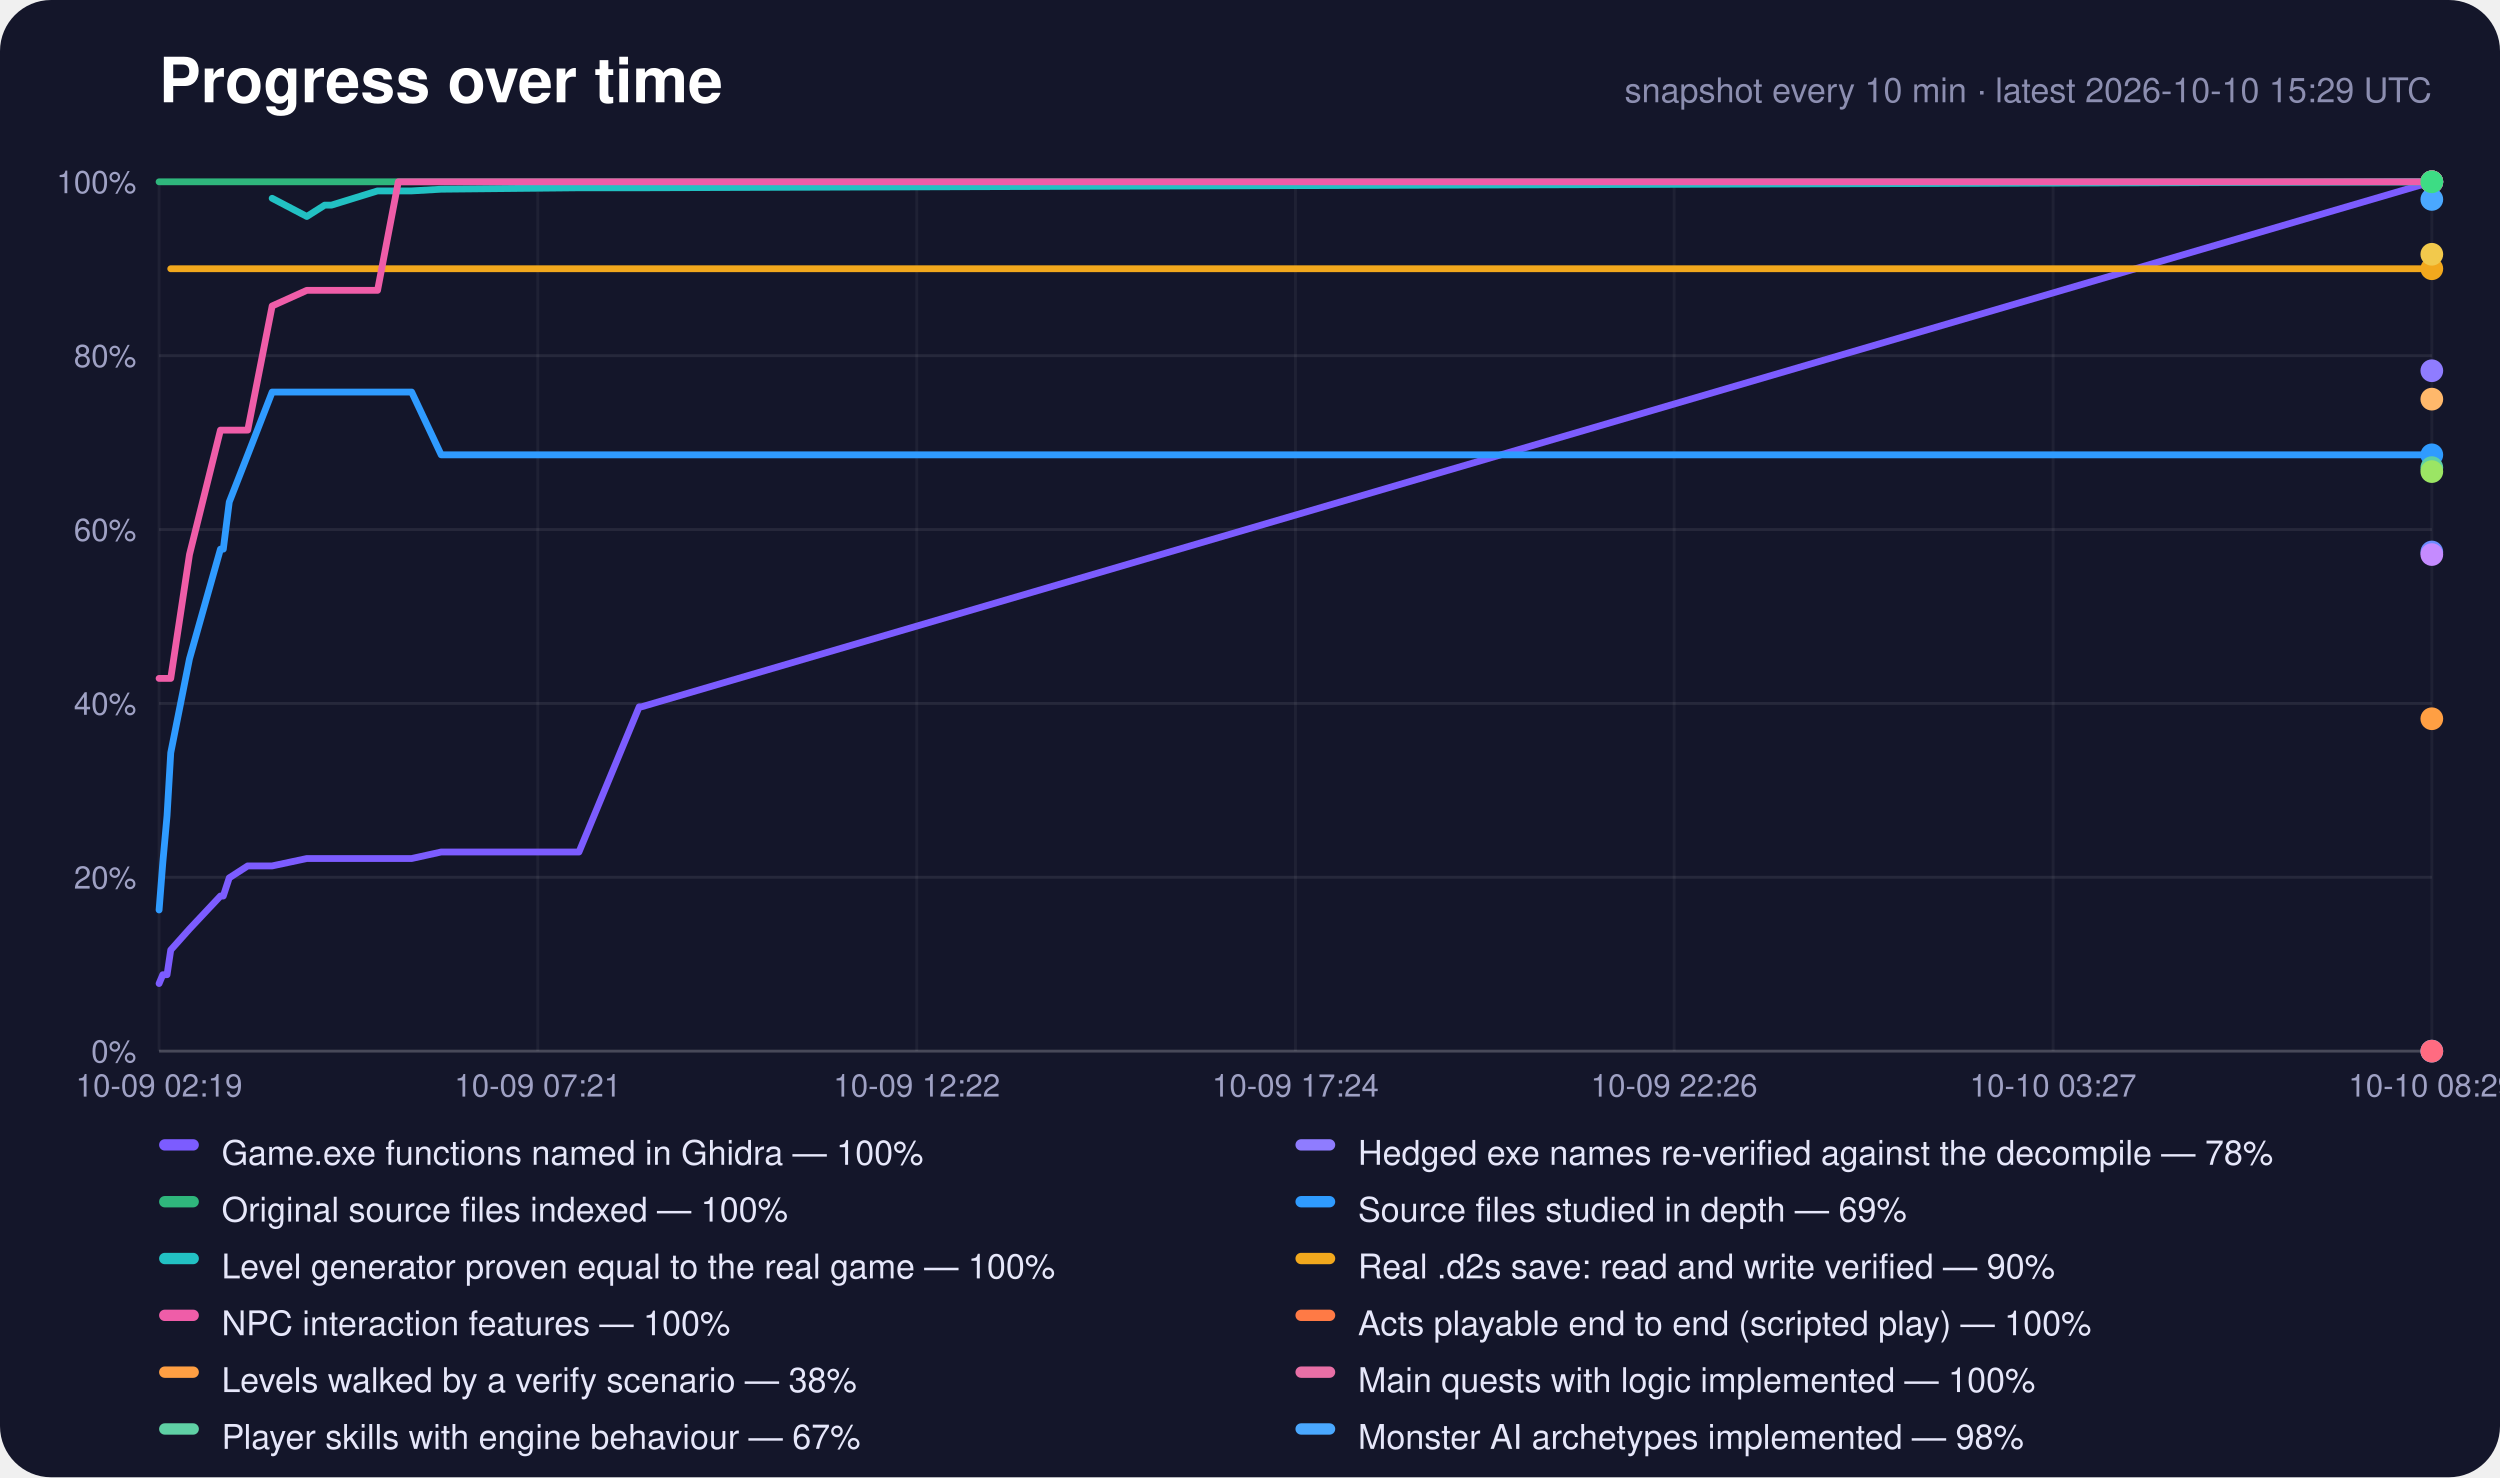
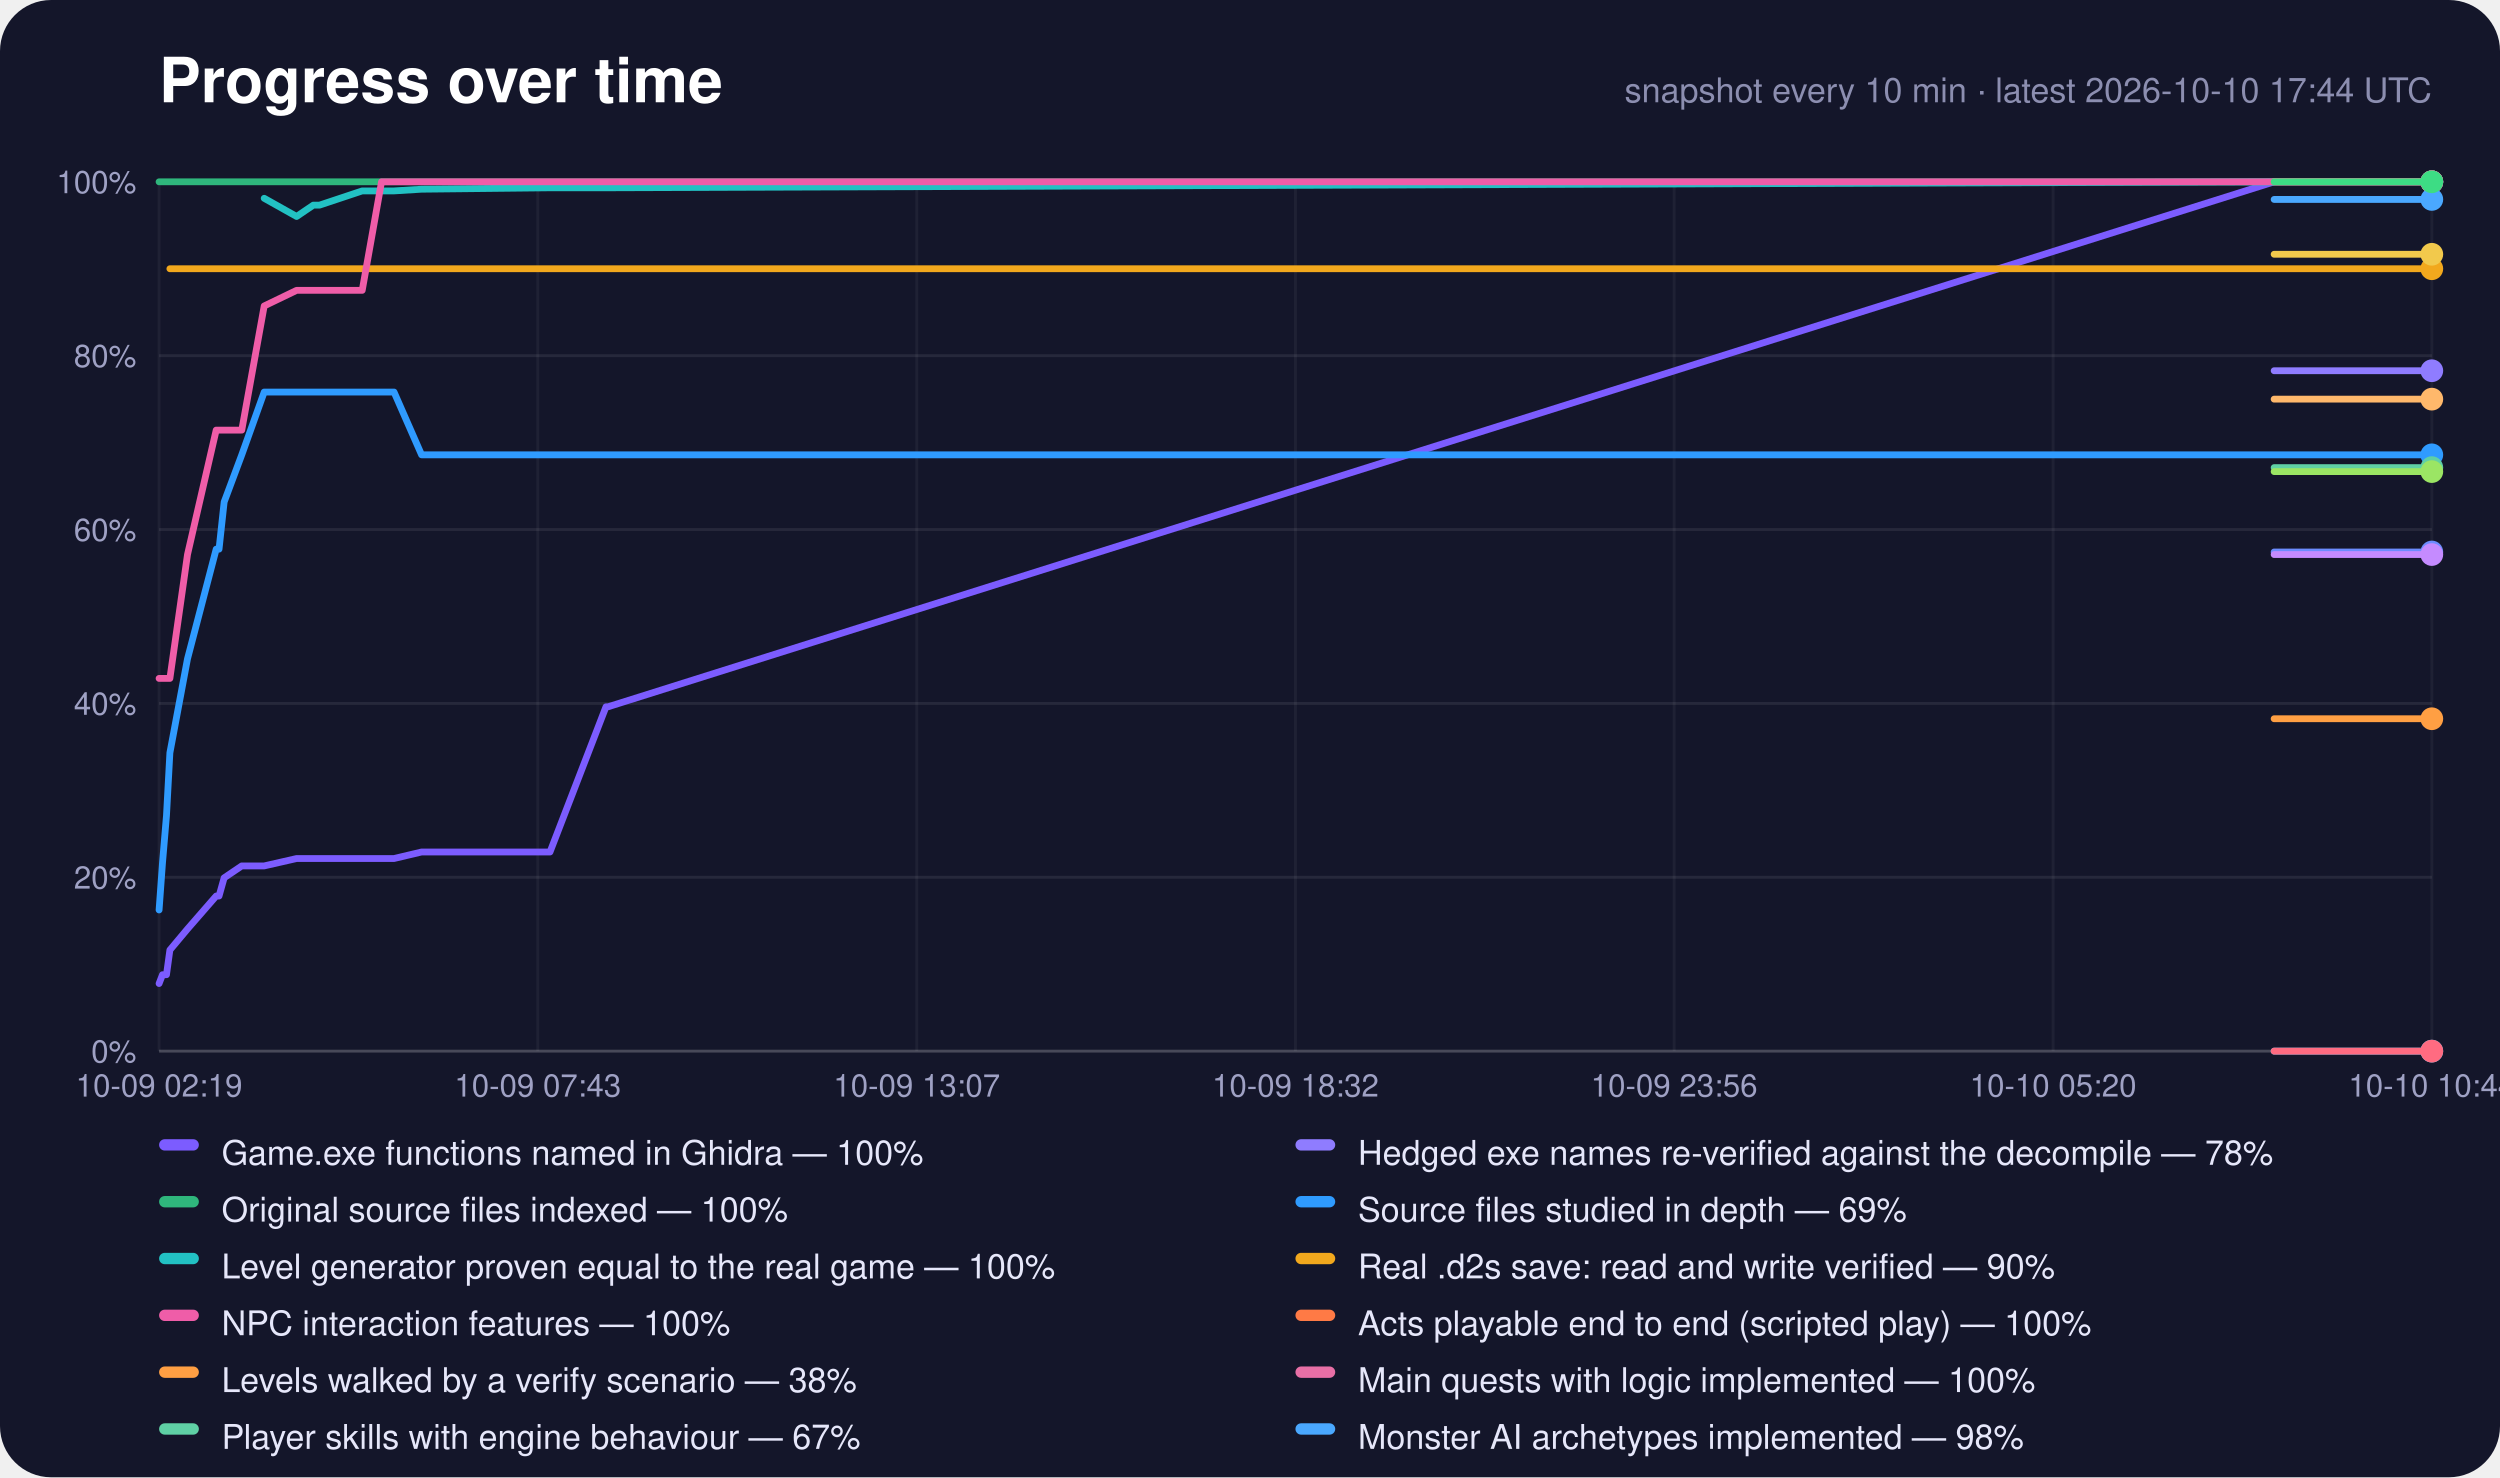
<svg xmlns="http://www.w3.org/2000/svg" width="880" height="520" viewBox="0 0 880 520" role="img" aria-label="Progress over time">
  <rect width="880" height="520" rx="18" fill="#14162a" />
  <text x="56" y="36" font-family="-apple-system,Segoe UI,Helvetica,Arial,sans-serif" font-size="22" font-weight="700" fill="#fff">Progress over time</text>
-   <text x="856" y="36" text-anchor="end" font-family="-apple-system,Segoe UI,Helvetica,Arial,sans-serif" font-size="12" fill="#8c8eb0">snapshot every 10 min · latest 2026-10-10 15:29 UTC</text>
+   <text x="856" y="36" text-anchor="end" font-family="-apple-system,Segoe UI,Helvetica,Arial,sans-serif" font-size="12" fill="#8c8eb0">snapshot every 10 min · latest 2026-10-10 17:44 UTC</text>
  <line x1="56" y1="370.0" x2="856" y2="370.0" stroke="#fff" stroke-opacity="0.22" />
  <text x="48" y="374.0" text-anchor="end" font-family="-apple-system,Segoe UI,Helvetica,Arial,sans-serif" font-size="11" fill="#9fa1c4">0%</text>
  <line x1="56" y1="308.8" x2="856" y2="308.8" stroke="#fff" stroke-opacity="0.08" />
  <text x="48" y="312.8" text-anchor="end" font-family="-apple-system,Segoe UI,Helvetica,Arial,sans-serif" font-size="11" fill="#9fa1c4">20%</text>
  <line x1="56" y1="247.6" x2="856" y2="247.6" stroke="#fff" stroke-opacity="0.08" />
  <text x="48" y="251.6" text-anchor="end" font-family="-apple-system,Segoe UI,Helvetica,Arial,sans-serif" font-size="11" fill="#9fa1c4">40%</text>
  <line x1="56" y1="186.4" x2="856" y2="186.4" stroke="#fff" stroke-opacity="0.08" />
  <text x="48" y="190.4" text-anchor="end" font-family="-apple-system,Segoe UI,Helvetica,Arial,sans-serif" font-size="11" fill="#9fa1c4">60%</text>
  <line x1="56" y1="125.2" x2="856" y2="125.2" stroke="#fff" stroke-opacity="0.08" />
  <text x="48" y="129.2" text-anchor="end" font-family="-apple-system,Segoe UI,Helvetica,Arial,sans-serif" font-size="11" fill="#9fa1c4">80%</text>
  <line x1="56" y1="64.0" x2="856" y2="64.0" stroke="#fff" stroke-opacity="0.22" />
  <text x="48" y="68.0" text-anchor="end" font-family="-apple-system,Segoe UI,Helvetica,Arial,sans-serif" font-size="11" fill="#9fa1c4">100%</text>
  <line x1="56.0" y1="64" x2="56.0" y2="370" stroke="#fff" stroke-opacity="0.05" />
  <text x="56.0" y="386" text-anchor="middle" font-family="-apple-system,Segoe UI,Helvetica,Arial,sans-serif" font-size="11" fill="#9fa1c4">10-09 02:19</text>
  <line x1="189.3" y1="64" x2="189.3" y2="370" stroke="#fff" stroke-opacity="0.05" />
-   <text x="189.3" y="386" text-anchor="middle" font-family="-apple-system,Segoe UI,Helvetica,Arial,sans-serif" font-size="11" fill="#9fa1c4">10-09 07:21</text>
+   <text x="189.3" y="386" text-anchor="middle" font-family="-apple-system,Segoe UI,Helvetica,Arial,sans-serif" font-size="11" fill="#9fa1c4">10-09 07:43</text>
  <line x1="322.7" y1="64" x2="322.7" y2="370" stroke="#fff" stroke-opacity="0.05" />
-   <text x="322.7" y="386" text-anchor="middle" font-family="-apple-system,Segoe UI,Helvetica,Arial,sans-serif" font-size="11" fill="#9fa1c4">10-09 12:22</text>
+   <text x="322.7" y="386" text-anchor="middle" font-family="-apple-system,Segoe UI,Helvetica,Arial,sans-serif" font-size="11" fill="#9fa1c4">10-09 13:07</text>
  <line x1="456.0" y1="64" x2="456.0" y2="370" stroke="#fff" stroke-opacity="0.05" />
-   <text x="456.0" y="386" text-anchor="middle" font-family="-apple-system,Segoe UI,Helvetica,Arial,sans-serif" font-size="11" fill="#9fa1c4">10-09 17:24</text>
+   <text x="456.0" y="386" text-anchor="middle" font-family="-apple-system,Segoe UI,Helvetica,Arial,sans-serif" font-size="11" fill="#9fa1c4">10-09 18:32</text>
  <line x1="589.3" y1="64" x2="589.3" y2="370" stroke="#fff" stroke-opacity="0.05" />
-   <text x="589.3" y="386" text-anchor="middle" font-family="-apple-system,Segoe UI,Helvetica,Arial,sans-serif" font-size="11" fill="#9fa1c4">10-09 22:26</text>
+   <text x="589.3" y="386" text-anchor="middle" font-family="-apple-system,Segoe UI,Helvetica,Arial,sans-serif" font-size="11" fill="#9fa1c4">10-09 23:56</text>
  <line x1="722.7" y1="64" x2="722.7" y2="370" stroke="#fff" stroke-opacity="0.05" />
-   <text x="722.7" y="386" text-anchor="middle" font-family="-apple-system,Segoe UI,Helvetica,Arial,sans-serif" font-size="11" fill="#9fa1c4">10-10 03:27</text>
+   <text x="722.7" y="386" text-anchor="middle" font-family="-apple-system,Segoe UI,Helvetica,Arial,sans-serif" font-size="11" fill="#9fa1c4">10-10 05:20</text>
  <line x1="856.0" y1="64" x2="856.0" y2="370" stroke="#fff" stroke-opacity="0.05" />
-   <text x="856.0" y="386" text-anchor="middle" font-family="-apple-system,Segoe UI,Helvetica,Arial,sans-serif" font-size="11" fill="#9fa1c4">10-10 08:29</text>
-   <polyline points="56.0,346.2 57.3,343.1 58.8,343.1 60.1,334.4 66.7,327.0 77.6,315.4 78.6,315.4 80.7,309.0 87.2,304.8 95.8,304.8 108.0,302.2 114.3,302.2 116.7,302.2 132.9,302.2 140.2,302.2 144.9,302.2 155.3,299.9 203.8,299.9 225.0,248.8 225.8,248.8 856.0,64.0" fill="none" stroke="#7c5cff" stroke-width="2.4" stroke-linejoin="round" stroke-linecap="round" />
+   <text x="856.0" y="386" text-anchor="middle" font-family="-apple-system,Segoe UI,Helvetica,Arial,sans-serif" font-size="11" fill="#9fa1c4">10-10 10:44</text>
+   <polyline points="56.0,346.2 57.2,343.1 58.6,343.1 59.8,334.4 66.0,327.0 76.1,315.4 77.1,315.4 78.9,309.0 85.1,304.8 93.0,304.8 104.4,302.2 110.3,302.2 112.5,302.2 127.5,302.2 134.3,302.2 138.7,302.2 148.4,299.9 193.6,299.9 213.3,248.8 214.0,248.8 800.5,64.0 856.0,64.0" fill="none" stroke="#7c5cff" stroke-width="2.4" stroke-linejoin="round" stroke-linecap="round" />
  <circle cx="856.0" cy="64.0" r="4" fill="#7c5cff" />
-   <polyline points="856.0,130.5" fill="none" stroke="#8f7cff" stroke-width="2.4" stroke-linejoin="round" stroke-linecap="round" />
+   <polyline points="800.5,130.5 856.0,130.5" fill="none" stroke="#8f7cff" stroke-width="2.4" stroke-linejoin="round" stroke-linecap="round" />
  <circle cx="856.0" cy="130.5" r="4" fill="#8f7cff" />
-   <polyline points="56.0,64.0 57.3,64.0 58.8,64.0 60.1,64.0 66.7,64.0 77.6,64.0 78.6,64.0 80.7,64.0 87.2,64.0 95.8,64.0 108.0,64.0 114.3,64.0 116.7,64.0 132.9,64.0 140.2,64.0 144.9,64.0 155.3,64.0 203.8,64.0 225.0,64.0 225.8,64.0 856.0,64.0" fill="none" stroke="#2fb67c" stroke-width="2.4" stroke-linejoin="round" stroke-linecap="round" />
+   <polyline points="56.0,64.0 57.2,64.0 58.6,64.0 59.8,64.0 66.0,64.0 76.1,64.0 77.1,64.0 78.9,64.0 85.1,64.0 93.0,64.0 104.4,64.0 110.3,64.0 112.5,64.0 127.5,64.0 134.3,64.0 138.7,64.0 148.4,64.0 193.6,64.0 213.3,64.0 214.0,64.0 800.5,64.0 856.0,64.0" fill="none" stroke="#2fb67c" stroke-width="2.4" stroke-linejoin="round" stroke-linecap="round" />
  <circle cx="856.0" cy="64.0" r="4" fill="#2fb67c" />
-   <polyline points="56.0,320.3 57.3,303.7 58.8,287.1 60.1,265.0 66.7,231.9 77.6,193.3 78.6,193.3 80.7,176.7 87.2,160.1 95.8,138.0 108.0,138.0 114.3,138.0 116.7,138.0 132.9,138.0 140.2,138.0 144.9,138.0 155.3,160.1 203.8,160.1 225.0,160.1 225.8,160.1 856.0,160.1" fill="none" stroke="#2f9bff" stroke-width="2.4" stroke-linejoin="round" stroke-linecap="round" />
+   <polyline points="56.0,320.3 57.2,303.7 58.6,287.1 59.8,265.0 66.0,231.9 76.1,193.3 77.1,193.3 78.9,176.7 85.1,160.1 93.0,138.0 104.4,138.0 110.3,138.0 112.5,138.0 127.5,138.0 134.3,138.0 138.7,138.0 148.4,160.1 193.6,160.1 213.3,160.1 214.0,160.1 800.5,160.1 856.0,160.1" fill="none" stroke="#2f9bff" stroke-width="2.4" stroke-linejoin="round" stroke-linecap="round" />
  <circle cx="856.0" cy="160.1" r="4" fill="#2f9bff" />
-   <polyline points="95.8,69.8 108.0,76.2 114.3,72.2 116.7,72.2 132.9,67.2 140.2,67.2 144.9,67.2 155.3,66.6 203.8,66.1 225.0,66.1 225.8,66.1 856.0,64.0" fill="none" stroke="#22c1c3" stroke-width="2.4" stroke-linejoin="round" stroke-linecap="round" />
+   <polyline points="93.0,69.8 104.4,76.2 110.3,72.2 112.5,72.2 127.5,67.2 134.3,67.2 138.7,67.2 148.4,66.6 193.6,66.1 213.3,66.1 214.0,66.1 800.5,64.0 856.0,64.0" fill="none" stroke="#22c1c3" stroke-width="2.4" stroke-linejoin="round" stroke-linecap="round" />
  <circle cx="856.0" cy="64.0" r="4" fill="#22c1c3" />
-   <polyline points="60.1,94.6 66.7,94.6 77.6,94.6 78.6,94.6 80.7,94.6 87.2,94.6 95.8,94.6 108.0,94.6 114.3,94.6 116.7,94.6 132.9,94.6 140.2,94.6 144.9,94.6 155.3,94.6 203.8,94.6 225.0,94.6 225.8,94.6 856.0,94.6" fill="none" stroke="#f2a81d" stroke-width="2.4" stroke-linejoin="round" stroke-linecap="round" />
+   <polyline points="59.8,94.6 66.0,94.6 76.1,94.6 77.1,94.6 78.9,94.6 85.1,94.6 93.0,94.6 104.4,94.6 110.3,94.6 112.5,94.6 127.5,94.6 134.3,94.6 138.7,94.6 148.4,94.6 193.6,94.6 213.3,94.6 214.0,94.6 800.5,94.6 856.0,94.6" fill="none" stroke="#f2a81d" stroke-width="2.4" stroke-linejoin="round" stroke-linecap="round" />
  <circle cx="856.0" cy="94.6" r="4" fill="#f2a81d" />
-   <polyline points="56.0,238.8 57.3,238.8 58.8,238.8 60.1,238.8 66.7,195.2 77.6,151.4 78.6,151.4 80.7,151.4 87.2,151.4 95.8,107.7 108.0,102.2 114.3,102.2 116.7,102.2 132.9,102.2 140.2,64.0 144.9,64.0 155.3,64.0 203.8,64.0 225.0,64.0 225.8,64.0 856.0,64.0" fill="none" stroke="#ef5da8" stroke-width="2.4" stroke-linejoin="round" stroke-linecap="round" />
+   <polyline points="56.0,238.8 57.2,238.8 58.6,238.8 59.8,238.8 66.0,195.2 76.1,151.4 77.1,151.4 78.9,151.4 85.1,151.4 93.0,107.7 104.4,102.2 110.3,102.2 112.5,102.2 127.5,102.2 134.3,64.0 138.7,64.0 148.4,64.0 193.6,64.0 213.3,64.0 214.0,64.0 800.5,64.0 856.0,64.0" fill="none" stroke="#ef5da8" stroke-width="2.4" stroke-linejoin="round" stroke-linecap="round" />
  <circle cx="856.0" cy="64.0" r="4" fill="#ef5da8" />
-   <polyline points="856.0,64.0" fill="none" stroke="#ff7a45" stroke-width="2.4" stroke-linejoin="round" stroke-linecap="round" />
+   <polyline points="800.5,64.0 856.0,64.0" fill="none" stroke="#ff7a45" stroke-width="2.4" stroke-linejoin="round" stroke-linecap="round" />
  <circle cx="856.0" cy="64.0" r="4" fill="#ff7a45" />
-   <polyline points="856.0,253.0" fill="none" stroke="#ff9f43" stroke-width="2.4" stroke-linejoin="round" stroke-linecap="round" />
+   <polyline points="800.5,253.0 856.0,253.0" fill="none" stroke="#ff9f43" stroke-width="2.4" stroke-linejoin="round" stroke-linecap="round" />
  <circle cx="856.0" cy="253.0" r="4" fill="#ff9f43" />
-   <polyline points="856.0,64.0" fill="none" stroke="#e86fa6" stroke-width="2.4" stroke-linejoin="round" stroke-linecap="round" />
+   <polyline points="800.5,64.0 856.0,64.0" fill="none" stroke="#e86fa6" stroke-width="2.4" stroke-linejoin="round" stroke-linecap="round" />
  <circle cx="856.0" cy="64.0" r="4" fill="#e86fa6" />
-   <polyline points="856.0,164.6" fill="none" stroke="#5fd0a5" stroke-width="2.4" stroke-linejoin="round" stroke-linecap="round" />
+   <polyline points="800.5,164.6 856.0,164.6" fill="none" stroke="#5fd0a5" stroke-width="2.4" stroke-linejoin="round" stroke-linecap="round" />
  <circle cx="856.0" cy="164.6" r="4" fill="#5fd0a5" />
-   <polyline points="856.0,70.2" fill="none" stroke="#4aa8ff" stroke-width="2.4" stroke-linejoin="round" stroke-linecap="round" />
+   <polyline points="800.5,70.2 856.0,70.2" fill="none" stroke="#4aa8ff" stroke-width="2.4" stroke-linejoin="round" stroke-linecap="round" />
  <circle cx="856.0" cy="70.2" r="4" fill="#4aa8ff" />
-   <polyline points="856.0,194.3" fill="none" stroke="#6c8cff" stroke-width="2.4" stroke-linejoin="round" stroke-linecap="round" />
+   <polyline points="800.5,194.3 856.0,194.3" fill="none" stroke="#6c8cff" stroke-width="2.4" stroke-linejoin="round" stroke-linecap="round" />
  <circle cx="856.0" cy="194.3" r="4" fill="#6c8cff" />
-   <polyline points="856.0,195.2" fill="none" stroke="#c58bff" stroke-width="2.4" stroke-linejoin="round" stroke-linecap="round" />
+   <polyline points="800.5,195.2 856.0,195.2" fill="none" stroke="#c58bff" stroke-width="2.4" stroke-linejoin="round" stroke-linecap="round" />
  <circle cx="856.0" cy="195.2" r="4" fill="#c58bff" />
-   <polyline points="856.0,89.5" fill="none" stroke="#f2c94c" stroke-width="2.4" stroke-linejoin="round" stroke-linecap="round" />
+   <polyline points="800.5,89.5 856.0,89.5" fill="none" stroke="#f2c94c" stroke-width="2.4" stroke-linejoin="round" stroke-linecap="round" />
  <circle cx="856.0" cy="89.5" r="4" fill="#f2c94c" />
-   <polyline points="856.0,370.0" fill="none" stroke="#6fd3ff" stroke-width="2.4" stroke-linejoin="round" stroke-linecap="round" />
+   <polyline points="800.5,370.0 856.0,370.0" fill="none" stroke="#6fd3ff" stroke-width="2.4" stroke-linejoin="round" stroke-linecap="round" />
  <circle cx="856.0" cy="370.0" r="4" fill="#6fd3ff" />
-   <polyline points="856.0,140.5" fill="none" stroke="#ffb86b" stroke-width="2.4" stroke-linejoin="round" stroke-linecap="round" />
+   <polyline points="800.5,140.5 856.0,140.5" fill="none" stroke="#ffb86b" stroke-width="2.4" stroke-linejoin="round" stroke-linecap="round" />
  <circle cx="856.0" cy="140.5" r="4" fill="#ffb86b" />
-   <polyline points="856.0,166.0" fill="none" stroke="#9be564" stroke-width="2.4" stroke-linejoin="round" stroke-linecap="round" />
+   <polyline points="800.5,166.0 856.0,166.0" fill="none" stroke="#9be564" stroke-width="2.4" stroke-linejoin="round" stroke-linecap="round" />
  <circle cx="856.0" cy="166.0" r="4" fill="#9be564" />
-   <polyline points="856.0,64.0" fill="none" stroke="#3ddc84" stroke-width="2.4" stroke-linejoin="round" stroke-linecap="round" />
+   <polyline points="800.5,64.0 856.0,64.0" fill="none" stroke="#3ddc84" stroke-width="2.4" stroke-linejoin="round" stroke-linecap="round" />
  <circle cx="856.0" cy="64.0" r="4" fill="#3ddc84" />
-   <polyline points="856.0,370.0" fill="none" stroke="#ff6b81" stroke-width="2.4" stroke-linejoin="round" stroke-linecap="round" />
+   <polyline points="800.5,370.0 856.0,370.0" fill="none" stroke="#ff6b81" stroke-width="2.4" stroke-linejoin="round" stroke-linecap="round" />
  <circle cx="856.0" cy="370.0" r="4" fill="#ff6b81" />
  <rect x="56" y="401" width="14" height="4" rx="2" fill="#7c5cff" />
  <text x="78" y="410" font-family="-apple-system,Segoe UI,Helvetica,Arial,sans-serif" font-size="12" fill="#e6e7fa">Game.exe functions named in Ghidra — 100%</text>
  <rect x="456" y="401" width="14" height="4" rx="2" fill="#8f7cff" />
  <text x="478" y="410" font-family="-apple-system,Segoe UI,Helvetica,Arial,sans-serif" font-size="12" fill="#e6e7fa">Hedged exe names re-verified against the decompile — 78%</text>
  <rect x="56" y="421" width="14" height="4" rx="2" fill="#2fb67c" />
  <text x="78" y="430" font-family="-apple-system,Segoe UI,Helvetica,Arial,sans-serif" font-size="12" fill="#e6e7fa">Original source files indexed — 100%</text>
  <rect x="456" y="421" width="14" height="4" rx="2" fill="#2f9bff" />
  <text x="478" y="430" font-family="-apple-system,Segoe UI,Helvetica,Arial,sans-serif" font-size="12" fill="#e6e7fa">Source files studied in depth — 69%</text>
  <rect x="56" y="441" width="14" height="4" rx="2" fill="#22c1c3" />
  <text x="78" y="450" font-family="-apple-system,Segoe UI,Helvetica,Arial,sans-serif" font-size="12" fill="#e6e7fa">Level generator proven equal to the real game — 100%</text>
  <rect x="456" y="441" width="14" height="4" rx="2" fill="#f2a81d" />
  <text x="478" y="450" font-family="-apple-system,Segoe UI,Helvetica,Arial,sans-serif" font-size="12" fill="#e6e7fa">Real .d2s save: read and write verified — 90%</text>
  <rect x="56" y="461" width="14" height="4" rx="2" fill="#ef5da8" />
  <text x="78" y="470" font-family="-apple-system,Segoe UI,Helvetica,Arial,sans-serif" font-size="12" fill="#e6e7fa">NPC interaction features — 100%</text>
  <rect x="456" y="461" width="14" height="4" rx="2" fill="#ff7a45" />
  <text x="478" y="470" font-family="-apple-system,Segoe UI,Helvetica,Arial,sans-serif" font-size="12" fill="#e6e7fa">Acts playable end to end (scripted play) — 100%</text>
  <rect x="56" y="481" width="14" height="4" rx="2" fill="#ff9f43" />
  <text x="78" y="490" font-family="-apple-system,Segoe UI,Helvetica,Arial,sans-serif" font-size="12" fill="#e6e7fa">Levels walked by a verify scenario — 38%</text>
  <rect x="456" y="481" width="14" height="4" rx="2" fill="#e86fa6" />
  <text x="478" y="490" font-family="-apple-system,Segoe UI,Helvetica,Arial,sans-serif" font-size="12" fill="#e6e7fa">Main quests with logic implemented — 100%</text>
  <rect x="56" y="501" width="14" height="4" rx="2" fill="#5fd0a5" />
  <text x="78" y="510" font-family="-apple-system,Segoe UI,Helvetica,Arial,sans-serif" font-size="12" fill="#e6e7fa">Player skills with engine behaviour — 67%</text>
  <rect x="456" y="501" width="14" height="4" rx="2" fill="#4aa8ff" />
  <text x="478" y="510" font-family="-apple-system,Segoe UI,Helvetica,Arial,sans-serif" font-size="12" fill="#e6e7fa">Monster AI archetypes implemented — 98%</text>
  <rect x="56" y="521" width="14" height="4" rx="2" fill="#6c8cff" />
  <text x="78" y="530" font-family="-apple-system,Segoe UI,Helvetica,Arial,sans-serif" font-size="12" fill="#e6e7fa">Monster AI archetypes ported faithfully — 57%</text>
  <rect x="456" y="521" width="14" height="4" rx="2" fill="#c58bff" />
  <text x="478" y="530" font-family="-apple-system,Segoe UI,Helvetica,Arial,sans-serif" font-size="12" fill="#e6e7fa">In-game UI panels matching the original layout — 57%</text>
  <rect x="56" y="541" width="14" height="4" rx="2" fill="#f2c94c" />
  <text x="78" y="550" font-family="-apple-system,Segoe UI,Helvetica,Arial,sans-serif" font-size="12" fill="#e6e7fa">Item generation gaps closed vs the exe — 92%</text>
  <rect x="456" y="541" width="14" height="4" rx="2" fill="#6fd3ff" />
  <text x="478" y="550" font-family="-apple-system,Segoe UI,Helvetica,Arial,sans-serif" font-size="12" fill="#e6e7fa">Sound and music confirmed by a human listen — 0%</text>
  <rect x="56" y="561" width="14" height="4" rx="2" fill="#ffb86b" />
  <text x="78" y="570" font-family="-apple-system,Segoe UI,Helvetica,Arial,sans-serif" font-size="12" fill="#e6e7fa">Multiplayer playable through the game screen — 75%</text>
  <rect x="456" y="561" width="14" height="4" rx="2" fill="#9be564" />
  <text x="478" y="570" font-family="-apple-system,Segoe UI,Helvetica,Arial,sans-serif" font-size="12" fill="#e6e7fa">Mac app: build, Finder launch with real maps, disk image — 67%</text>
  <rect x="56" y="581" width="14" height="4" rx="2" fill="#3ddc84" />
  <text x="78" y="590" font-family="-apple-system,Segoe UI,Helvetica,Arial,sans-serif" font-size="12" fill="#e6e7fa">Real full verify green (scenario sections per job, real parallel log) — 100%</text>
  <rect x="456" y="581" width="14" height="4" rx="2" fill="#ff6b81" />
  <text x="478" y="590" font-family="-apple-system,Segoe UI,Helvetica,Arial,sans-serif" font-size="12" fill="#e6e7fa">Acts played start to finish by a human tester — 0%</text>
</svg>
